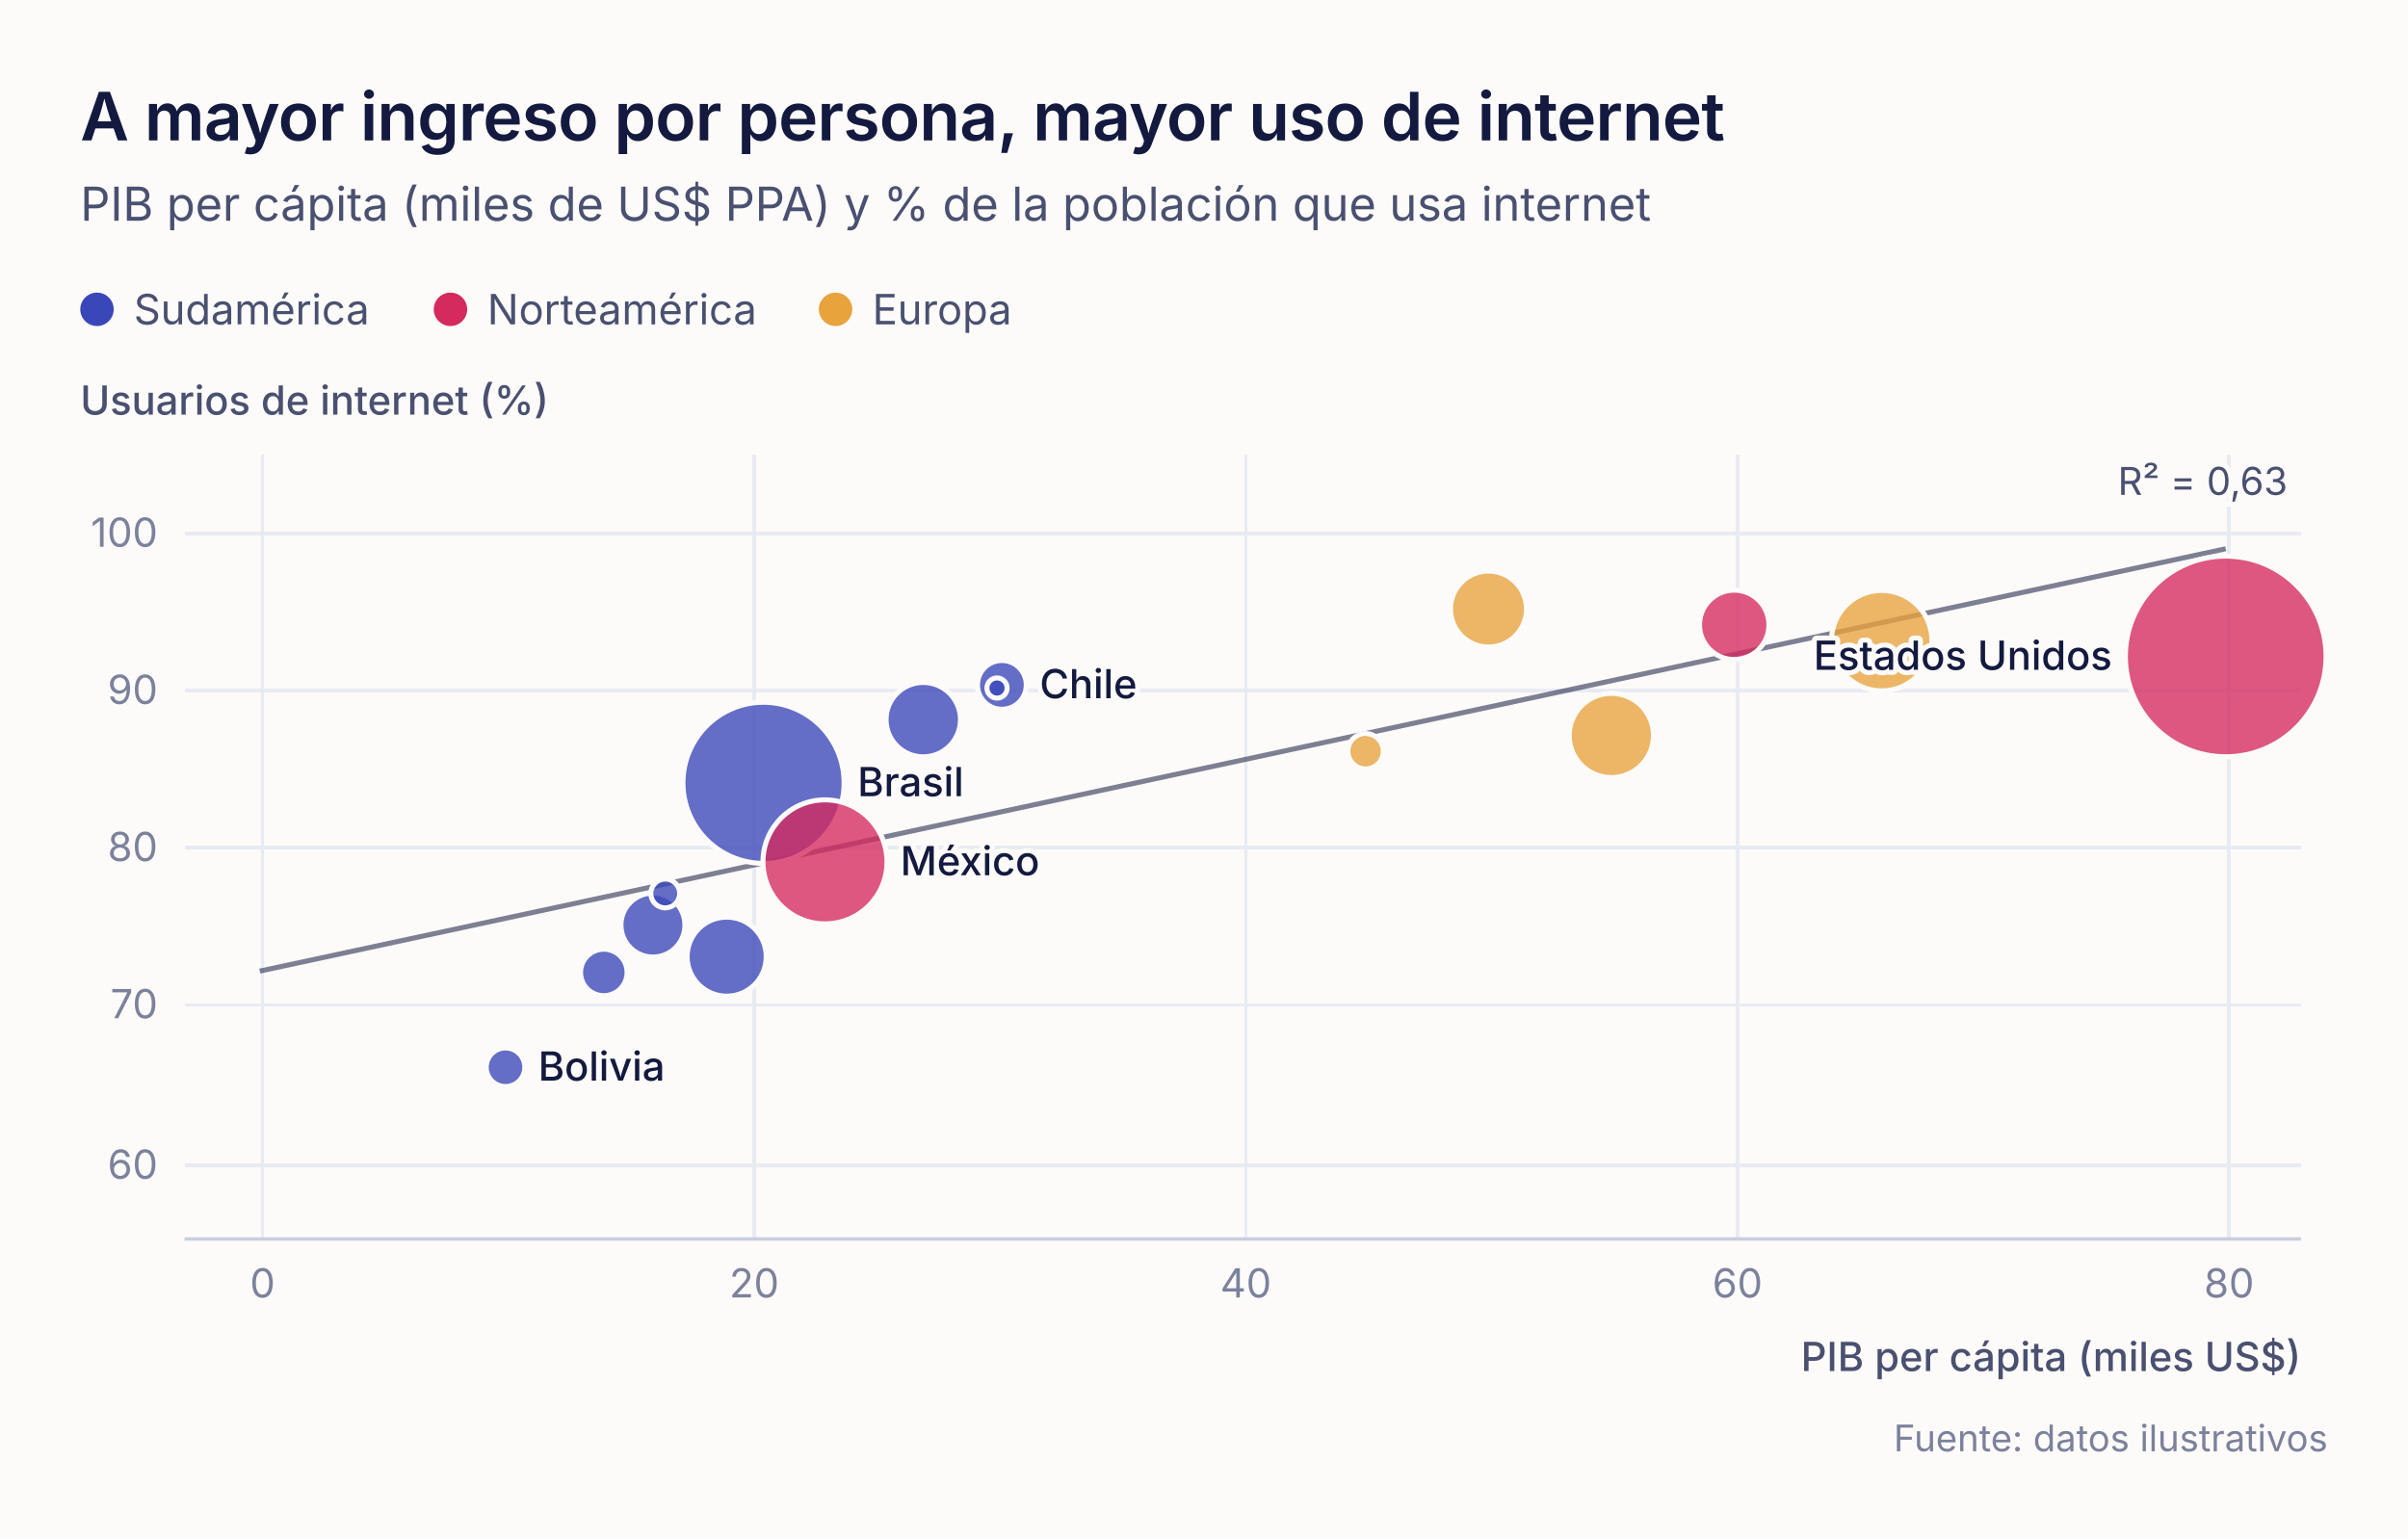
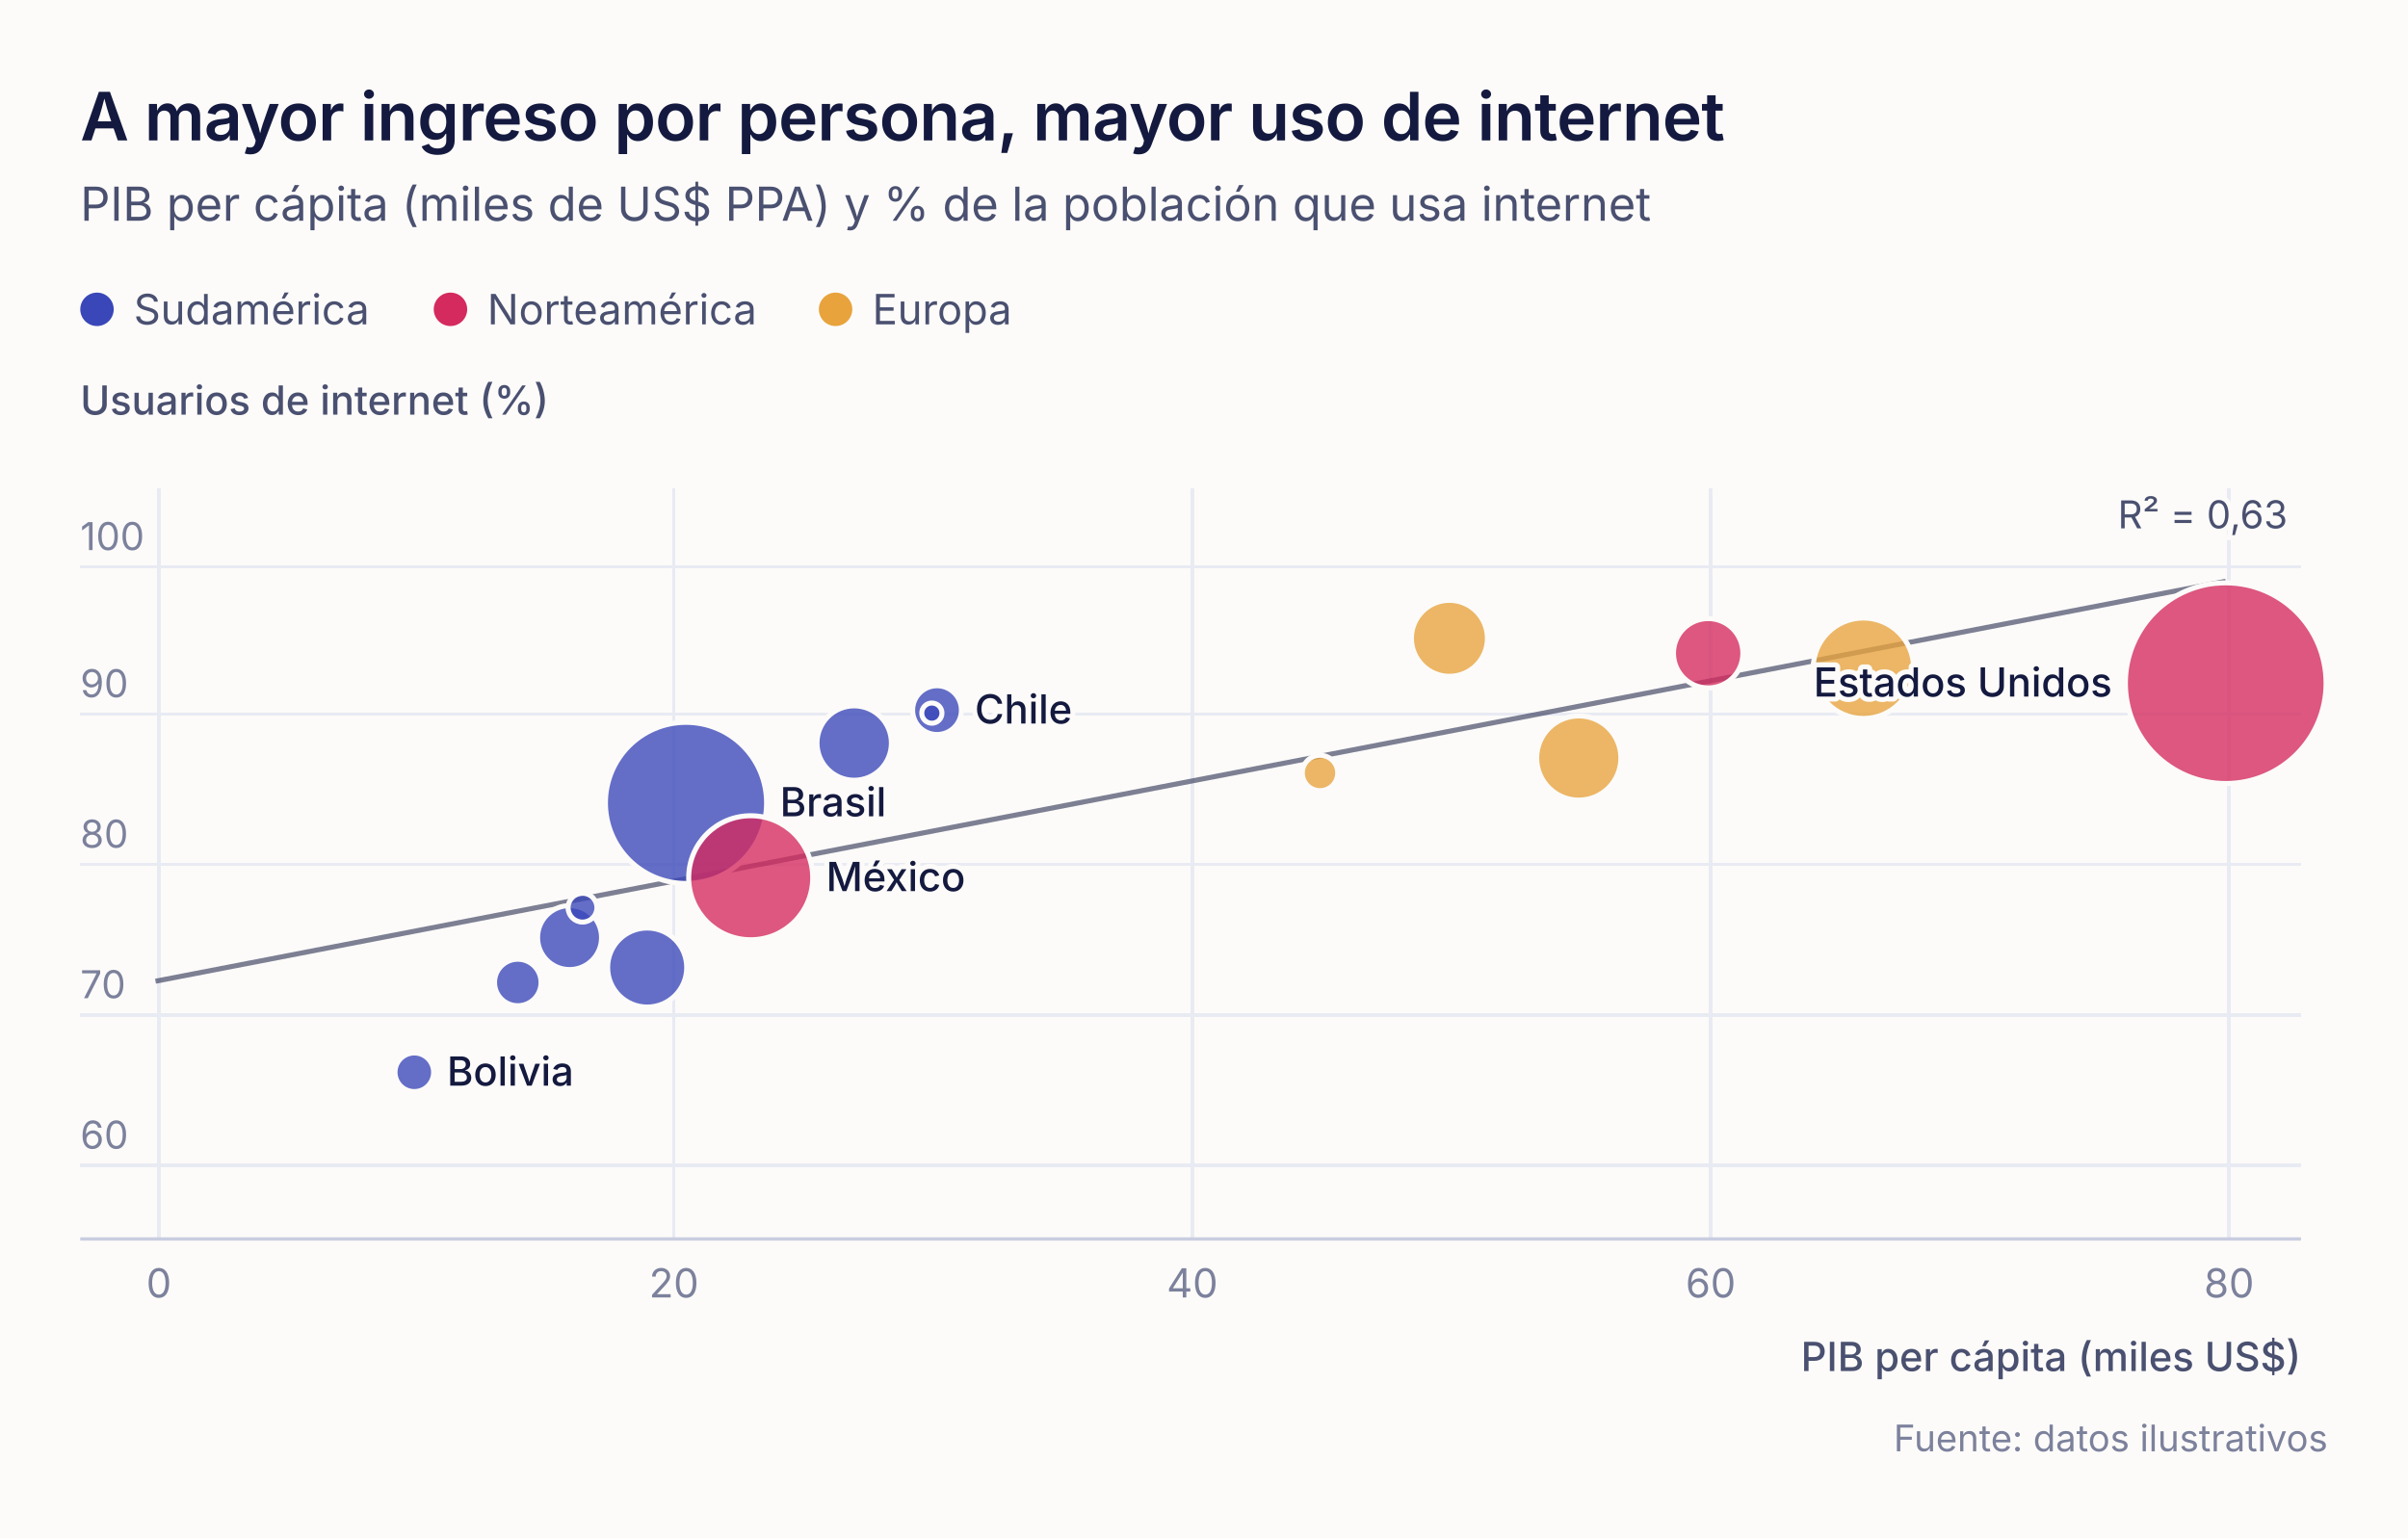
<svg xmlns="http://www.w3.org/2000/svg" viewBox="0 0 720 460" width="720" height="460" role="img" aria-labelledby="paq2us65-t paq2us65-d" font-family="'Mozilla Text', 'Inter', system-ui, -apple-system, 'Segoe UI', Roboto, sans-serif" class="pa-chart" data-pa-type="bubble" data-pa-mode="light" style="max-width:100%;height:auto;font-variant-numeric:lining-nums">
  <style>.pa-m{transition:opacity .15s ease}.pa-focus .pa-m{opacity:.28}.pa-focus .pa-m.pa-on{opacity:1}</style>
  <rect width="720" height="460" fill="#FCFBF9" />
  <g class="pa-header">
    <text x="24" y="42" fill="#141A3F" font-size="20" font-weight="600" letter-spacing="-0.01em">A mayor ingreso por persona, mayor uso de internet</text>
    <text x="24" y="66" fill="#4A5070" font-size="14">PIB per cápita (miles de US$ PPA) y % de la población que usa internet</text>
    <g class="pa-legend">
      <circle cx="29" cy="92.5" r="5" fill="#3A47B8" />
      <text x="40" y="97" fill="#4A5070" font-size="12.5">Sudamérica</text>
      <circle cx="134.69" cy="92.5" r="5" fill="#D42A5E" />
      <text x="145.69" y="97" fill="#4A5070" font-size="12.5">Norteamérica</text>
      <circle cx="249.84" cy="92.5" r="5" fill="#E8A33D" />
      <text x="260.84" y="97" fill="#4A5070" font-size="12.5">Europa</text>
    </g>
  </g>
  <g class="pa-body">
    <g>
-       <g class="pa-axis pa-axis-y">
-         <line x1="55.17" x2="688" y1="348.5" y2="348.5" stroke="#E9EBF3" stroke-width="1" shape-rendering="crispEdges" />
-         <text x="47.17" y="352.5" fill="#7C819C" font-size="12" text-anchor="end">60</text>
-         <line x1="55.17" x2="688" y1="300.5" y2="300.5" stroke="#E9EBF3" stroke-width="1" shape-rendering="crispEdges" />
-         <text x="47.17" y="304.5" fill="#7C819C" font-size="12" text-anchor="end">70</text>
-         <line x1="55.17" x2="688" y1="253.5" y2="253.5" stroke="#E9EBF3" stroke-width="1" shape-rendering="crispEdges" />
-         <text x="47.17" y="257.5" fill="#7C819C" font-size="12" text-anchor="end">80</text>
-         <line x1="55.17" x2="688" y1="206.5" y2="206.5" stroke="#E9EBF3" stroke-width="1" shape-rendering="crispEdges" />
-         <text x="47.17" y="210.5" fill="#7C819C" font-size="12" text-anchor="end">90</text>
-         <line x1="55.17" x2="688" y1="159.5" y2="159.5" stroke="#E9EBF3" stroke-width="1" shape-rendering="crispEdges" />
-         <text x="47.17" y="163.5" fill="#7C819C" font-size="12" text-anchor="end">100</text>
+       <g class="pa-grid">
+         <line x1="24" x2="688" y1="348.5" y2="348.5" stroke="#E9EBF3" stroke-width="1" shape-rendering="crispEdges" />
+         <line x1="24" x2="688" y1="303.5" y2="303.5" stroke="#E9EBF3" stroke-width="1" shape-rendering="crispEdges" />
+         <line x1="24" x2="688" y1="258.5" y2="258.5" stroke="#E9EBF3" stroke-width="1" shape-rendering="crispEdges" />
+         <line x1="24" x2="688" y1="213.5" y2="213.5" stroke="#E9EBF3" stroke-width="1" shape-rendering="crispEdges" />
+         <line x1="24" x2="688" y1="169.5" y2="169.5" stroke="#E9EBF3" stroke-width="1" shape-rendering="crispEdges" />
      </g>
      <g class="pa-axis pa-axis-x">
-         <line x1="78.5" x2="78.5" y1="136" y2="370" stroke="#E9EBF3" stroke-width="1" shape-rendering="crispEdges" />
-         <line x1="225.5" x2="225.5" y1="136" y2="370" stroke="#E9EBF3" stroke-width="1" shape-rendering="crispEdges" />
-         <line x1="372.5" x2="372.5" y1="136" y2="370" stroke="#E9EBF3" stroke-width="1" shape-rendering="crispEdges" />
-         <line x1="519.5" x2="519.5" y1="136" y2="370" stroke="#E9EBF3" stroke-width="1" shape-rendering="crispEdges" />
-         <line x1="666.5" x2="666.5" y1="136" y2="370" stroke="#E9EBF3" stroke-width="1" shape-rendering="crispEdges" />
+         <line x1="47.5" x2="47.5" y1="146" y2="370" stroke="#E9EBF3" stroke-width="1" shape-rendering="crispEdges" />
+         <line x1="201.5" x2="201.5" y1="146" y2="370" stroke="#E9EBF3" stroke-width="1" shape-rendering="crispEdges" />
+         <line x1="356.5" x2="356.5" y1="146" y2="370" stroke="#E9EBF3" stroke-width="1" shape-rendering="crispEdges" />
+         <line x1="511.5" x2="511.5" y1="146" y2="370" stroke="#E9EBF3" stroke-width="1" shape-rendering="crispEdges" />
+         <line x1="666.5" x2="666.5" y1="146" y2="370" stroke="#E9EBF3" stroke-width="1" shape-rendering="crispEdges" />
        <g>
-           <text x="78.5" y="388" fill="#7C819C" font-size="12" text-anchor="middle">0</text>
-           <text x="225.5" y="388" fill="#7C819C" font-size="12" text-anchor="middle">20</text>
-           <text x="372.5" y="388" fill="#7C819C" font-size="12" text-anchor="middle">40</text>
-           <text x="519.5" y="388" fill="#7C819C" font-size="12" text-anchor="middle">60</text>
+           <text x="47.5" y="388" fill="#7C819C" font-size="12" text-anchor="middle">0</text>
+           <text x="201.5" y="388" fill="#7C819C" font-size="12" text-anchor="middle">20</text>
+           <text x="356.5" y="388" fill="#7C819C" font-size="12" text-anchor="middle">40</text>
+           <text x="511.5" y="388" fill="#7C819C" font-size="12" text-anchor="middle">60</text>
          <text x="666.5" y="388" fill="#7C819C" font-size="12" text-anchor="middle">80</text>
        </g>
      </g>
-       <line x1="55.17" x2="688" y1="370.5" y2="370.5" stroke="#C9CDE0" />
+       <line x1="24" x2="688" y1="370.5" y2="370.5" stroke="#C9CDE0" />
      <text x="24" y="124" fill="#4A5070" font-size="12" font-weight="500">Usuarios de internet (%)</text>
      <text x="688" y="410" fill="#4A5070" font-size="12" font-weight="500" text-anchor="end">PIB per cápita (miles US$)</text>
      <clipPath id="pa-clip-trend">
-         <rect x="55.17" y="136" width="632.83" height="234" />
+         <rect x="24" y="146" width="664" height="224" />
      </clipPath>
-       <line x1="77.67" y1="290.4" x2="665.5" y2="164.1" stroke="#141A3F" stroke-width="1.5" opacity="0.55" clip-path="url(#pa-clip-trend)" />
-       <text x="684" y="148" fill="#4A5070" font-size="11.5" text-anchor="end" stroke="#FCFBF9" stroke-width="3" paint-order="stroke">R² = 0,63</text>
+       <line x1="46.5" y1="293.42" x2="665.5" y2="173.81" stroke="#141A3F" stroke-width="1.5" opacity="0.55" clip-path="url(#pa-clip-trend)" />
+       <text x="684" y="158" fill="#4A5070" font-size="11.5" text-anchor="end" stroke="#FCFBF9" stroke-width="3" paint-order="stroke">R² = 0,63</text>
      <g class="pa-refs" />
      <g class="pa-refs" />
-       <circle class="pa-m" cx="665.5" cy="196.3" r="30" fill="#D42A5E" fill-opacity="0.78" stroke="#FCFBF9" stroke-width="1.5" data-tip="Estados Unidos Norteamérica Pib: 80 Internet: 92 Poblacion: 335" />
-       <circle class="pa-m" cx="228.3" cy="234.1" r="24.09" fill="#3A47B8" fill-opacity="0.78" stroke="#FCFBF9" stroke-width="1.5" data-tip="Brasil Sudamérica Pib: 20,5 Internet: 84 Poblacion: 216" />
-       <circle class="pa-m" cx="246.67" cy="257.73" r="18.54" fill="#D42A5E" fill-opacity="0.78" stroke="#FCFBF9" stroke-width="1.5" data-tip="México Norteamérica Pib: 23 Internet: 79 Poblacion: 128" />
-       <circle class="pa-m" cx="562.63" cy="191.58" r="15.02" fill="#E8A33D" fill-opacity="0.78" stroke="#FCFBF9" stroke-width="1.5" data-tip="Alemania Europa Pib: 66 Internet: 93 Poblacion: 84" />
-       <circle class="pa-m" cx="481.8" cy="219.93" r="12.59" fill="#E8A33D" fill-opacity="0.78" stroke="#FCFBF9" stroke-width="1.5" data-tip="Italia Europa Pib: 55 Internet: 87 Poblacion: 59" />
-       <circle class="pa-m" cx="217.28" cy="286.08" r="11.82" fill="#3A47B8" fill-opacity="0.78" stroke="#FCFBF9" stroke-width="1.5" data-tip="Colombia Sudamérica Pib: 19 Internet: 73 Poblacion: 52" />
-       <circle class="pa-m" cx="445.06" cy="182.13" r="11.36" fill="#E8A33D" fill-opacity="0.78" stroke="#FCFBF9" stroke-width="1.5" data-tip="España Europa Pib: 50 Internet: 95 Poblacion: 48" />
-       <circle class="pa-m" cx="276.06" cy="215.2" r="11.12" fill="#3A47B8" fill-opacity="0.78" stroke="#FCFBF9" stroke-width="1.5" data-tip="Argentina Sudamérica Pib: 27 Internet: 88 Poblacion: 46" />
-       <circle class="pa-m" cx="518.54" cy="186.85" r="10.37" fill="#D42A5E" fill-opacity="0.78" stroke="#FCFBF9" stroke-width="1.5" data-tip="Canadá Norteamérica Pib: 60 Internet: 94 Poblacion: 40" />
-       <circle class="pa-m" cx="195.23" cy="276.63" r="9.56" fill="#3A47B8" fill-opacity="0.78" stroke="#FCFBF9" stroke-width="1.5" data-tip="Perú Sudamérica Pib: 16 Internet: 75 Poblacion: 34" />
-       <circle class="pa-m" cx="299.57" cy="204.81" r="7.29" fill="#3A47B8" fill-opacity="0.78" stroke="#FCFBF9" stroke-width="1.5" data-tip="Chile Sudamérica Pib: 30,2 Internet: 90,2 Poblacion: 19,8" />
-       <circle class="pa-m" cx="180.54" cy="290.8" r="6.95" fill="#3A47B8" fill-opacity="0.78" stroke="#FCFBF9" stroke-width="1.5" data-tip="Ecuador Sudamérica Pib: 14 Internet: 72 Poblacion: 18" />
-       <circle class="pa-m" cx="151.15" cy="319.15" r="5.77" fill="#3A47B8" fill-opacity="0.78" stroke="#FCFBF9" stroke-width="1.5" data-tip="Bolivia Sudamérica Pib: 10 Internet: 66 Poblacion: 12,4" />
-       <circle class="pa-m" cx="408.32" cy="224.65" r="5.29" fill="#E8A33D" fill-opacity="0.78" stroke="#FCFBF9" stroke-width="1.5" data-tip="Portugal Europa Pib: 45 Internet: 86 Poblacion: 10,4" />
-       <circle class="pa-m" cx="198.91" cy="267.18" r="4.31" fill="#3A47B8" fill-opacity="0.78" stroke="#FCFBF9" stroke-width="1.5" data-tip="Paraguay Sudamérica Pib: 16,5 Internet: 77 Poblacion: 6,9" />
-       <circle class="pa-m" cx="298.11" cy="205.75" r="3.02" fill="#3A47B8" fill-opacity="0.78" stroke="#FCFBF9" stroke-width="1.5" data-tip="Uruguay Sudamérica Pib: 30 Internet: 90 Poblacion: 3,4" />
-       <text x="310.87" y="208.81" fill="#141A3F" font-size="12" font-weight="500" text-anchor="start" stroke="#FCFBF9" stroke-width="3" paint-order="stroke" stroke-linejoin="round">Chile</text>
-       <text x="256.39" y="238.1" fill="#141A3F" font-size="12" font-weight="500" text-anchor="start" stroke="#FCFBF9" stroke-width="3" paint-order="stroke" stroke-linejoin="round">Brasil</text>
-       <text x="160.92" y="323.15" fill="#141A3F" font-size="12" font-weight="500" text-anchor="start" stroke="#FCFBF9" stroke-width="3" paint-order="stroke" stroke-linejoin="round">Bolivia</text>
-       <text x="269.21" y="261.73" fill="#141A3F" font-size="12" font-weight="500" text-anchor="start" stroke="#FCFBF9" stroke-width="3" paint-order="stroke" stroke-linejoin="round">México</text>
-       <text x="631.5" y="200.3" fill="#141A3F" font-size="12" font-weight="500" text-anchor="end" stroke="#FCFBF9" stroke-width="3" paint-order="stroke" stroke-linejoin="round">Estados Unidos</text>
+       <circle class="pa-m" cx="665.5" cy="204.3" r="30" fill="#D42A5E" fill-opacity="0.78" stroke="#FCFBF9" stroke-width="1.5" data-tip="Estados Unidos Norteamérica Pib: 80 Internet: 92 Poblacion: 335" />
+       <circle class="pa-m" cx="205.12" cy="240.1" r="24.09" fill="#3A47B8" fill-opacity="0.78" stroke="#FCFBF9" stroke-width="1.5" data-tip="Brasil Sudamérica Pib: 20,5 Internet: 84 Poblacion: 216" />
+       <circle class="pa-m" cx="224.46" cy="262.48" r="18.54" fill="#D42A5E" fill-opacity="0.78" stroke="#FCFBF9" stroke-width="1.5" data-tip="México Norteamérica Pib: 23 Internet: 79 Poblacion: 128" />
+       <circle class="pa-m" cx="557.17" cy="199.83" r="15.02" fill="#E8A33D" fill-opacity="0.78" stroke="#FCFBF9" stroke-width="1.5" data-tip="Alemania Europa Pib: 66 Internet: 93 Poblacion: 84" />
+       <circle class="pa-m" cx="472.06" cy="226.68" r="12.59" fill="#E8A33D" fill-opacity="0.78" stroke="#FCFBF9" stroke-width="1.5" data-tip="Italia Europa Pib: 55 Internet: 87 Poblacion: 59" />
+       <circle class="pa-m" cx="193.51" cy="289.33" r="11.82" fill="#3A47B8" fill-opacity="0.78" stroke="#FCFBF9" stroke-width="1.5" data-tip="Colombia Sudamérica Pib: 19 Internet: 73 Poblacion: 52" />
+       <circle class="pa-m" cx="433.38" cy="190.88" r="11.36" fill="#E8A33D" fill-opacity="0.78" stroke="#FCFBF9" stroke-width="1.5" data-tip="España Europa Pib: 50 Internet: 95 Poblacion: 48" />
+       <circle class="pa-m" cx="255.41" cy="222.2" r="11.12" fill="#3A47B8" fill-opacity="0.78" stroke="#FCFBF9" stroke-width="1.5" data-tip="Argentina Sudamérica Pib: 27 Internet: 88 Poblacion: 46" />
+       <circle class="pa-m" cx="510.75" cy="195.35" r="10.37" fill="#D42A5E" fill-opacity="0.78" stroke="#FCFBF9" stroke-width="1.5" data-tip="Canadá Norteamérica Pib: 60 Internet: 94 Poblacion: 40" />
+       <circle class="pa-m" cx="170.3" cy="280.38" r="9.56" fill="#3A47B8" fill-opacity="0.78" stroke="#FCFBF9" stroke-width="1.5" data-tip="Perú Sudamérica Pib: 16 Internet: 75 Poblacion: 34" />
+       <circle class="pa-m" cx="280.17" cy="212.36" r="7.29" fill="#3A47B8" fill-opacity="0.78" stroke="#FCFBF9" stroke-width="1.5" data-tip="Chile Sudamérica Pib: 30,2 Internet: 90,2 Poblacion: 19,8" />
+       <circle class="pa-m" cx="154.82" cy="293.8" r="6.95" fill="#3A47B8" fill-opacity="0.78" stroke="#FCFBF9" stroke-width="1.5" data-tip="Ecuador Sudamérica Pib: 14 Internet: 72 Poblacion: 18" />
+       <circle class="pa-m" cx="123.88" cy="320.65" r="5.77" fill="#3A47B8" fill-opacity="0.78" stroke="#FCFBF9" stroke-width="1.5" data-tip="Bolivia Sudamérica Pib: 10 Internet: 66 Poblacion: 12,4" />
+       <circle class="pa-m" cx="394.69" cy="231.15" r="5.29" fill="#E8A33D" fill-opacity="0.78" stroke="#FCFBF9" stroke-width="1.5" data-tip="Portugal Europa Pib: 45 Internet: 86 Poblacion: 10,4" />
+       <circle class="pa-m" cx="174.17" cy="271.43" r="4.31" fill="#3A47B8" fill-opacity="0.78" stroke="#FCFBF9" stroke-width="1.5" data-tip="Paraguay Sudamérica Pib: 16,5 Internet: 77 Poblacion: 6,9" />
+       <circle class="pa-m" cx="278.63" cy="213.25" r="3.02" fill="#3A47B8" fill-opacity="0.78" stroke="#FCFBF9" stroke-width="1.5" data-tip="Uruguay Sudamérica Pib: 30 Internet: 90 Poblacion: 3,4" />
+       <g class="pa-axis pa-axis-y">
+         <text x="24" y="343.5" fill="#7C819C" font-size="11.5" stroke="#FCFBF9" stroke-width="3" paint-order="stroke" stroke-linejoin="round">60</text>
+         <text x="24" y="298.5" fill="#7C819C" font-size="11.5" stroke="#FCFBF9" stroke-width="3" paint-order="stroke" stroke-linejoin="round">70</text>
+         <text x="24" y="253.5" fill="#7C819C" font-size="11.5" stroke="#FCFBF9" stroke-width="3" paint-order="stroke" stroke-linejoin="round">80</text>
+         <text x="24" y="208.5" fill="#7C819C" font-size="11.5" stroke="#FCFBF9" stroke-width="3" paint-order="stroke" stroke-linejoin="round">90</text>
+         <text x="24" y="164.5" fill="#7C819C" font-size="11.5" stroke="#FCFBF9" stroke-width="3" paint-order="stroke" stroke-linejoin="round">100</text>
+       </g>
+       <text x="291.47" y="216.36" fill="#141A3F" font-size="12" font-weight="500" text-anchor="start" stroke="#FCFBF9" stroke-width="3" paint-order="stroke" stroke-linejoin="round">Chile</text>
+       <text x="233.21" y="244.1" fill="#141A3F" font-size="12" font-weight="500" text-anchor="start" stroke="#FCFBF9" stroke-width="3" paint-order="stroke" stroke-linejoin="round">Brasil</text>
+       <text x="133.65" y="324.65" fill="#141A3F" font-size="12" font-weight="500" text-anchor="start" stroke="#FCFBF9" stroke-width="3" paint-order="stroke" stroke-linejoin="round">Bolivia</text>
+       <text x="247.01" y="266.48" fill="#141A3F" font-size="12" font-weight="500" text-anchor="start" stroke="#FCFBF9" stroke-width="3" paint-order="stroke" stroke-linejoin="round">México</text>
+       <text x="631.5" y="208.3" fill="#141A3F" font-size="12" font-weight="500" text-anchor="end" stroke="#FCFBF9" stroke-width="3" paint-order="stroke" stroke-linejoin="round">Estados Unidos</text>
    </g>
  </g>
  <text x="696" y="434" fill="#7C819C" font-size="11" text-anchor="end">Fuente: datos ilustrativos</text>
</svg>
